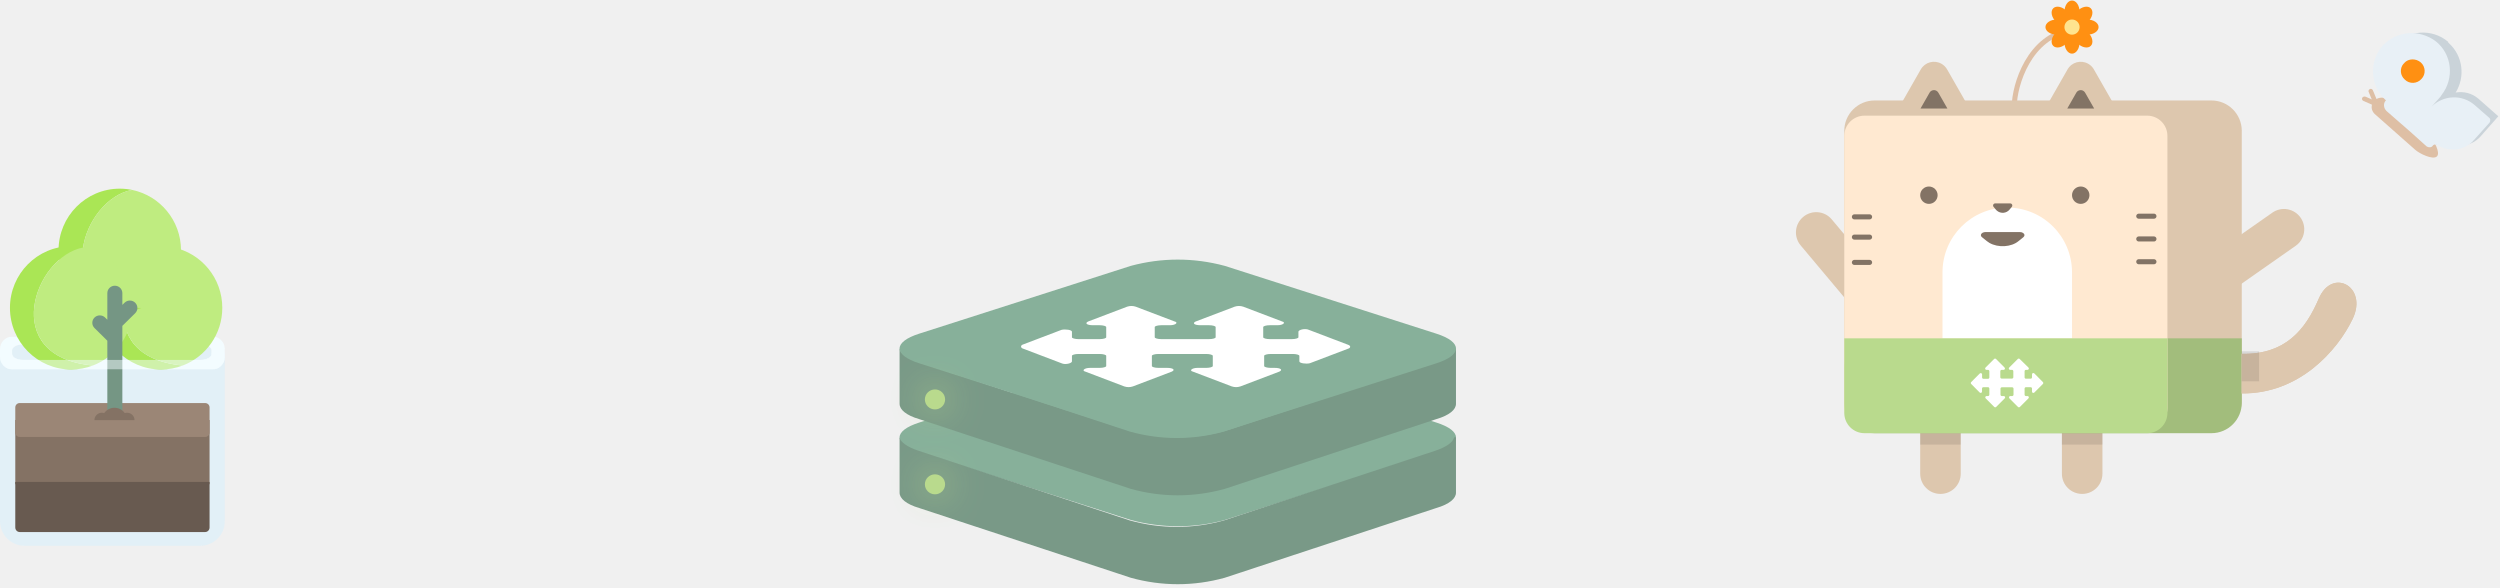
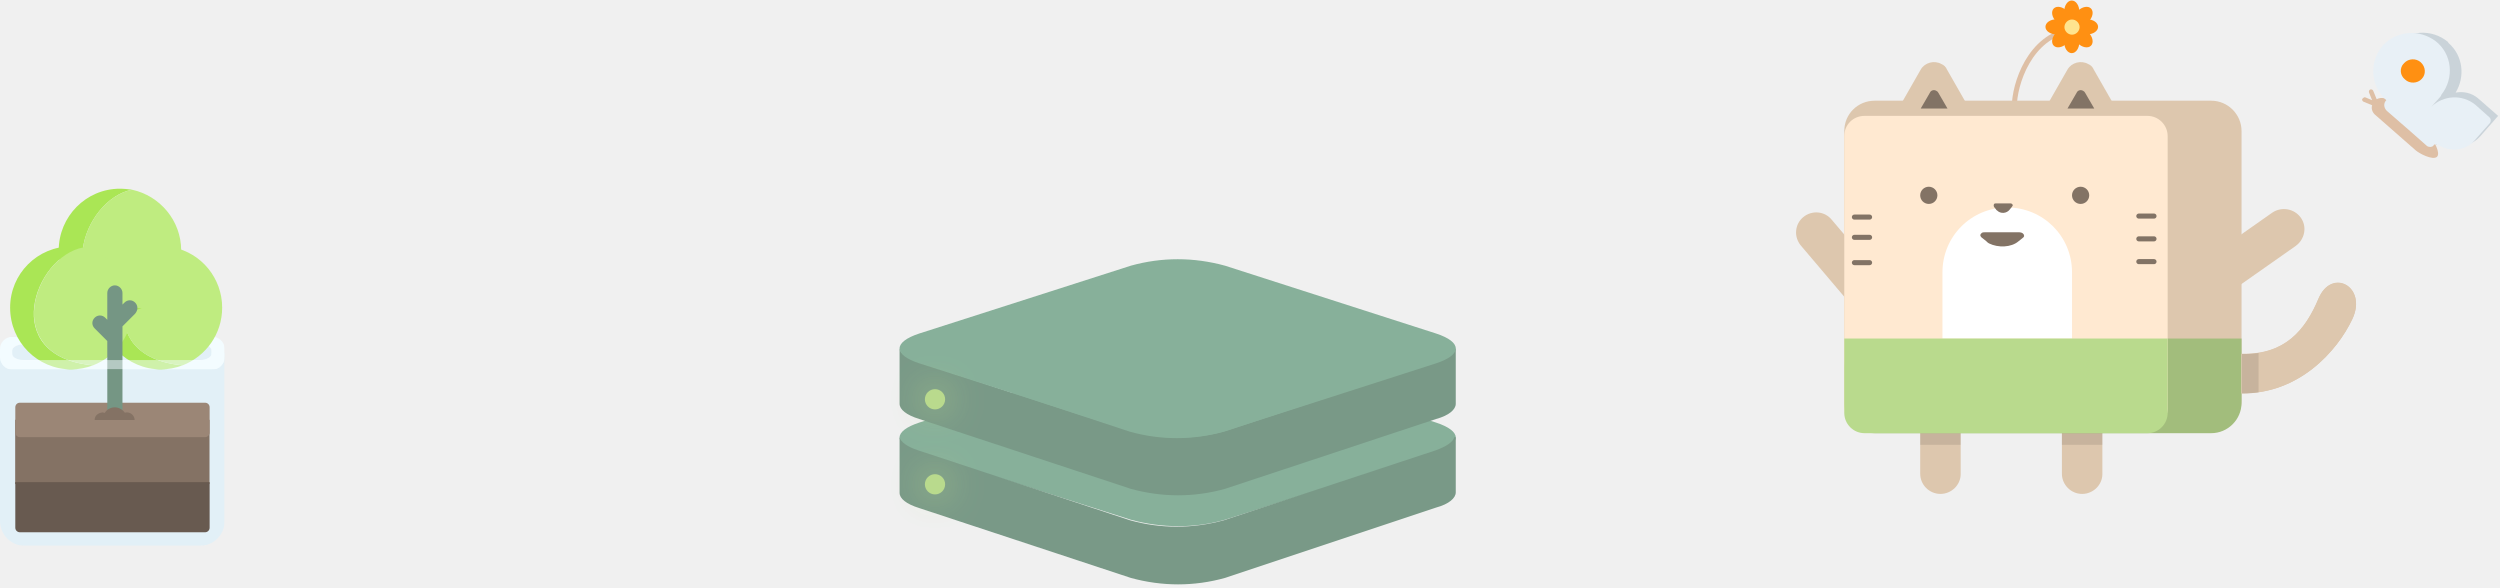
- <svg xmlns="http://www.w3.org/2000/svg" xmlns:xlink="http://www.w3.org/1999/xlink" width="494" height="116" viewBox="0 0 494 116">
-   <defs>
-     <path id="image-cat-set-a" d="M0.533,14.061 C9.113,14.226 13.101,9.37 15.759,3.153 C18.417,-3.063 25.501,0.786 22.466,7.141 C19.43,13.496 11.827,22.023 0.533,21.887 C0.533,14.061 0.533,19.928 0.533,14.061 Z" />
-     <ellipse id="image-cat-set-d" cx="6.996" cy="44.405" rx="1.999" ry="1.974" />
-     <filter id="image-cat-set-c" width="625.3%" height="632%" x="-262.6%" y="-266%" filterUnits="objectBoundingBox">
-       <feOffset in="SourceAlpha" result="shadowOffsetOuter1" />
-       <feGaussianBlur in="shadowOffsetOuter1" result="shadowBlurOuter1" stdDeviation="3.5" />
-       <feColorMatrix in="shadowBlurOuter1" values="0 0 0 0 0.725   0 0 0 0 0.855   0 0 0 0 0.553  0 0 0 1 0" />
-     </filter>
-     <ellipse id="image-cat-set-f" cx="6.996" cy="27.63" rx="1.999" ry="1.974" />
-     <filter id="image-cat-set-e" width="625.3%" height="632%" x="-262.6%" y="-266%" filterUnits="objectBoundingBox">
-       <feOffset in="SourceAlpha" result="shadowOffsetOuter1" />
-       <feGaussianBlur in="shadowOffsetOuter1" result="shadowBlurOuter1" stdDeviation="3.5" />
-       <feColorMatrix in="shadowBlurOuter1" values="0 0 0 0 0.725   0 0 0 0 0.855   0 0 0 0 0.553  0 0 0 1 0" />
-     </filter>
-     <polygon id="image-cat-set-g" points=".002 38.41 44.431 38.41 44.431 .226 .002 .226" />
-     <polygon id="image-cat-set-i" points="44.433 6.58 44.433 .06 .003 .06 .003 6.58" />
-     <polygon id="image-cat-set-k" points="0 .226 0 3.559 44.429 3.559 44.429 .226" />
-   </defs>
-   <g fill="none" fill-rule="evenodd" transform="translate(-.57 -2.702)">
+ <svg xmlns="http://www.w3.org/2000/svg" version="1.1" id="Layer_1" x="0px" y="0px" viewBox="0 0 494 116" style="enable-background:new 0 0 494 116;" xml:space="preserve">
+   <style type="text/css">
+ 	.st0{fill:#DDC7AE;}
+ 	.st1{fill-opacity:0.1;}
+ 	.st2{fill:none;stroke:#DEBFA5;}
+ 	.st3{fill:#A2BD7C;}
+ 	.st4{fill:#FFE9D1;}
+ 	.st5{fill:#FFFFFF;}
+ 	.st6{fill:#837365;}
+ 	.st7{fill:none;stroke:#827365;stroke-linecap:round;stroke-linejoin:round;}
+ 	.st8{fill:#827365;}
+ 	.st9{filter:url(#Adobe_OpacityMaskFilter);}
+ 	.st10{mask:url(#image-cat-set-b_1_);fill-opacity:0.1;}
+ 	.st11{fill:#FF9012;}
+ 	.st12{fill:#FFE48F;}
+ 	.st13{fill:#B9DA8D;}
+ 	.st14{fill:#CAD3D9;}
+ 	.st15{fill:#DEBFA5;}
+ 	.st16{fill:#E8F0F6;}
+ 	.st17{fill:#87B09A;}
+ 	.st18{fill:#799987;}
+ 	.st19{filter:url(#image-cat-set-c);}
+ 	.st20{filter:url(#image-cat-set-e);}
+ 	.st21{filter:url(#Adobe_OpacityMaskFilter_1_);}
+ 	.st22{mask:url(#image-cat-set-h_1_);fill:#E2F0F7;}
+ 	.st23{fill:#E2F0F7;}
+ 	.st24{fill:#F3FCFF;}
+ 	.st25{filter:url(#Adobe_OpacityMaskFilter_2_);}
+ 	.st26{mask:url(#image-cat-set-j_1_);fill:#F3FCFF;}
+ 	.st27{fill:#847264;}
+ 	.st28{fill:#685A50;}
+ 	.st29{fill:none;}
+ 	.st30{fill:#9B8676;}
+ 	.st31{fill:#AAE655;}
+ 	.st32{fill:#BFEC80;}
+ 	.st33{fill:#759684;}
+ 	.st34{opacity:0.5;}
+ 	.st35{filter:url(#Adobe_OpacityMaskFilter_3_);}
+ 	.st36{mask:url(#image-cat-set-l_1_);fill:#F3FCFF;}
+ </style>
+   <filter filterUnits="objectBoundingBox" height="632%" id="image-cat-set-e" width="625.3%" x="-262.6%" y="-266%">
+     <feOffset in="SourceAlpha" result="shadowOffsetOuter1" />
+     <feGaussianBlur in="shadowOffsetOuter1" result="shadowBlurOuter1" stdDeviation="3.5" />
+     <feColorMatrix in="shadowBlurOuter1" values="0 0 0 0 0.725   0 0 0 0 0.855   0 0 0 0 0.553  0 0 0 1 0">
+ 		</feColorMatrix>
+   </filter>
+   <filter filterUnits="objectBoundingBox" height="632%" id="image-cat-set-c" width="625.3%" x="-262.6%" y="-266%">
+     <feOffset in="SourceAlpha" result="shadowOffsetOuter1" />
+     <feGaussianBlur in="shadowOffsetOuter1" result="shadowBlurOuter1" stdDeviation="3.5" />
+     <feColorMatrix in="shadowBlurOuter1" values="0 0 0 0 0.725   0 0 0 0 0.855   0 0 0 0 0.553  0 0 0 1 0">
+ 		</feColorMatrix>
+   </filter>
+   <g transform="translate(-.57 -2.702)">
    <g transform="translate(353)">
-       <path fill="#DDC7AE" fill-rule="nonzero" d="M31.005,100.301 L31.005,100.301 C28.792,100.301 27,98.515 27,96.309 L27,81.555 L35.01,81.555 L35.01,96.309 C35.01,98.515 33.218,100.301 31.005,100.301 Z" />
-       <rect width="8.01" height="3" x="27" y="87.555" fill="#000" fill-opacity=".1" />
-       <path stroke="#DEBFA5" d="M56.875,8.633 C48.597,9.797 45.588,19.463 45.588,23.801" />
-       <path fill="#DDC7AE" fill-rule="nonzero" d="M59.005,100.301 L59.005,100.301 C56.792,100.301 55,98.515 55,96.309 L55,81.555 L63.01,81.555 L63.01,96.309 C63.01,98.515 61.218,100.301 59.005,100.301 Z" />
-       <path fill="#DDC7AE" fill-rule="nonzero" d="M9.907,62.116 C7.695,62.116 5.902,60.33 5.902,58.124 L5.902,43.37 L13.912,43.37 L13.912,58.124 C13.912,60.33 12.12,62.116 9.907,62.116 Z" transform="rotate(140 9.907 52.743)" />
-       <rect width="78.545" height="65.309" x="12" y="22.555" fill="#DDC7AE" rx="6" />
-       <path fill="#A2BD7C" d="M18,69.555 L90.545,69.555 L90.545,82.301 L90.545,82.301 C90.545,85.615 87.859,88.301 84.545,88.301 L18,88.301 L18,88.301 C14.686,88.301 12,85.615 12,82.301 L12,75.555 L12,75.555 C12,72.241 14.686,69.555 18,69.555 Z" />
-       <rect width="63.852" height="61.845" x="12" y="25.555" fill="#FFE9D1" rx="4" />
-       <path fill="#FFF" d="M44.205,43.718 L44.205,43.718 L44.205,43.718 C51.271,43.718 57,49.447 57,56.513 L57,69.575 L31.409,69.575 L31.409,56.513 L31.409,56.513 C31.409,49.447 37.138,43.718 44.205,43.718 Z" />
-       <ellipse cx="28.722" cy="41.272" fill="#837365" fill-rule="nonzero" rx="1.722" ry="1.717" />
-       <ellipse cx="58.722" cy="41.272" fill="#837365" fill-rule="nonzero" rx="1.722" ry="1.717" />
-       <path fill="#837365" fill-rule="nonzero" d="M47.391 49.57L46.432 50.344C44.993 51.543 42.408 51.691 40.676 50.695 40.489 50.584 40.329 50.473 40.169 50.344L39.21 49.57C38.89 49.311 38.943 48.924 39.317 48.703 39.476 48.611 39.69 48.555 39.903 48.555L46.698 48.555C47.204 48.555 47.604 48.832 47.604 49.182 47.604 49.311 47.524 49.459 47.391 49.57zM45.11 43.57L44.686 44.085C44.05 44.882 42.907 44.98 42.141 44.318 42.058 44.244 41.988 44.171 41.917 44.085L41.493 43.57C41.351 43.399 41.375 43.141 41.54 42.994 41.61 42.933 41.705 42.896 41.799 42.896L44.804 42.896C45.028 42.896 45.204 43.08 45.204 43.313 45.204 43.399 45.169 43.497 45.11 43.57z" />
-       <path stroke="#827365" stroke-linecap="round" stroke-linejoin="round" d="M14 49.555L17 49.555M70.189 49.921L73.189 49.921M14 45.555L17 45.555M70.189 45.421L73.189 45.421M14 54.555L17 54.555M70.189 54.421L73.189 54.421" />
+       <path class="st0" d="M31,100.3L31,100.3c-2.2,0-4-1.8-4-4V81.6h8v14.8C35,98.5,33.2,100.3,31,100.3z" />
+       <rect x="27" y="87.6" class="st1" width="8" height="3" />
+       <path class="st2" d="M56.9,8.6c-8.3,1.2-11.3,10.8-11.3,15.2" />
+       <path class="st0" d="M59,100.3L59,100.3c-2.2,0-4-1.8-4-4V81.6h8v14.8C63,98.5,61.2,100.3,59,100.3z" />
+       <path class="st0" d="M3.9,45.6c1.7-1.4,4.2-1.2,5.6,0.5L19,57.3l-6.1,5.1L3.4,51.2C2,49.5,2.2,47,3.9,45.6z" />
+       <path class="st0" d="M18,22.6h66.5c3.3,0,6,2.7,6,6v53.3c0,3.3-2.7,6-6,6H18c-3.3,0-6-2.7-6-6V28.6C12,25.2,14.7,22.6,18,22.6z" />
+       <path class="st3" d="M18,69.6h72.5v12.7l0,0c0,3.3-2.7,6-6,6H18l0,0c-3.3,0-6-2.7-6-6v-6.7l0,0C12,72.2,14.7,69.6,18,69.6z" />
+       <path class="st4" d="M16,25.6h55.9c2.2,0,4,1.8,4,4v53.8c0,2.2-1.8,4-4,4H16c-2.2,0-4-1.8-4-4V29.6C12,27.3,13.8,25.6,16,25.6z" />
+       <path class="st5" d="M44.2,43.7L44.2,43.7L44.2,43.7c7.1,0,12.8,5.7,12.8,12.8v13.1H31.4V56.5l0,0C31.4,49.4,37.1,43.7,44.2,43.7z    " />
+       <ellipse class="st6" cx="28.7" cy="41.3" rx="1.7" ry="1.7" />
+       <ellipse class="st6" cx="58.7" cy="41.3" rx="1.7" ry="1.7" />
+       <path class="st6" d="M47.4,49.6l-1,0.8c-1.4,1.2-4,1.3-5.8,0.4c-0.2-0.1-0.3-0.2-0.5-0.4l-1-0.8c-0.3-0.3-0.3-0.6,0.1-0.9    c0.2-0.1,0.4-0.1,0.6-0.1h6.8c0.5,0,0.9,0.3,0.9,0.6C47.6,49.3,47.5,49.5,47.4,49.6z M45.1,43.6l-0.4,0.5    c-0.6,0.8-1.8,0.9-2.5,0.2c-0.1-0.1-0.2-0.1-0.2-0.2l-0.4-0.5c-0.1-0.2-0.1-0.4,0-0.6c0.1-0.1,0.2-0.1,0.3-0.1h3    c0.2,0,0.4,0.2,0.4,0.4C45.2,43.4,45.2,43.5,45.1,43.6z" />
+       <path class="st7" d="M14,49.6h3 M70.2,49.9h3 M14,45.6h3 M70.2,45.4h3 M14,54.6h3 M70.2,54.4h3" />
      <g transform="translate(51 14.555)">
-         <path fill="#DDC7AE" d="M10.324,1.866 L14.744,9.6 L0.695,9.6 L5.115,1.866 L5.115,1.866 C5.937,0.427 7.769,-0.073 9.208,0.749 C9.673,1.015 10.059,1.4 10.324,1.866 Z" />
-         <path fill="#827365" d="M8.588,6.46 L10.382,9.6 L5.057,9.6 L6.851,6.46 L6.851,6.46 C7.125,5.98 7.736,5.814 8.216,6.088 C8.371,6.176 8.499,6.305 8.588,6.46 Z" />
+         <path class="st0" d="M10.3,1.9l4.4,7.7h-14l4.4-7.7l0,0c0.8-1.4,2.7-1.9,4.1-1.1C9.7,1,10.1,1.4,10.3,1.9z" />
+         <path class="st8" d="M8.6,6.5l1.8,3.1H5.1l1.8-3.1l0,0C7.1,6,7.7,5.8,8.2,6.1C8.4,6.2,8.5,6.3,8.6,6.5z" />
      </g>
      <g transform="translate(22 14.555)">
-         <path fill="#DDC7AE" d="M10.324,1.866 L14.744,9.6 L0.695,9.6 L5.115,1.866 L5.115,1.866 C5.937,0.427 7.769,-0.073 9.208,0.749 C9.673,1.015 10.059,1.4 10.324,1.866 Z" />
-         <path fill="#827365" d="M8.588,6.46 L10.382,9.6 L5.057,9.6 L6.851,6.46 L6.851,6.46 C7.125,5.98 7.736,5.814 8.216,6.088 C8.371,6.176 8.499,6.305 8.588,6.46 Z" />
-       </g>
-       <path fill="#DDC7AE" d="M90.533,72.616 C99.113,72.781 103.101,67.925 105.759,61.708 C108.417,55.492 115.501,59.341 112.466,65.696 C109.43,72.051 101.827,80.579 90.533,80.442 C90.533,72.616 90.533,78.483 90.533,72.616 Z" />
-       <rect width="8.01" height="3" x="55" y="87.555" fill="#000" fill-opacity=".1" />
+         <path class="st0" d="M10.3,1.9l4.4,7.7h-14l4.4-7.7l0,0c0.8-1.4,2.7-1.9,4.1-1.1C9.7,1,10.1,1.4,10.3,1.9z" />
+         <path class="st8" d="M8.6,6.5l1.8,3.1H5.1l1.8-3.1l0,0C7.1,6,7.7,5.8,8.2,6.1C8.4,6.2,8.5,6.3,8.6,6.5z" />
+       </g>
+       <path class="st0" d="M90.5,72.6c8.6,0.2,12.6-4.7,15.2-10.9s9.7-2.4,6.7,4s-10.6,14.9-21.9,14.7C90.5,72.6,90.5,78.5,90.5,72.6z" />
+       <rect x="55" y="87.6" class="st1" width="8" height="3" />
      <g transform="translate(90 58.555)">
-         <mask id="image-cat-set-b" fill="#fff">
-           <use xlink:href="#image-cat-set-a" />
+         <g>
+           <path id="image-cat-set-a_1_" class="st0" d="M0.5,14.1c8.6,0.2,12.6-4.7,15.2-10.9s9.7-2.4,6.7,4S11.8,22,0.5,21.9      C0.5,14.1,0.5,19.9,0.5,14.1z" />
+         </g>
+         <defs>
+           <filter id="Adobe_OpacityMaskFilter" filterUnits="userSpaceOnUse" x="0.5" y="13.6" width="3.4" height="8.5">
+             <feColorMatrix type="matrix" values="1 0 0 0 0  0 1 0 0 0  0 0 1 0 0  0 0 0 1 0" />
+           </filter>
+         </defs>
+         <mask maskUnits="userSpaceOnUse" x="0.5" y="13.6" width="3.4" height="8.5" id="image-cat-set-b_1_">
+           <g class="st9">
+             <path id="image-cat-set-a_2_" class="st5" d="M0.5,14.1c8.6,0.2,12.6-4.7,15.2-10.9s9.7-2.4,6.7,4S11.8,22,0.5,21.9       C0.5,14.1,0.5,19.9,0.5,14.1z" />
+           </g>
        </mask>
-         <use fill="#DDC7AE" xlink:href="#image-cat-set-a" />
-         <rect width="8.453" height="3.434" x="-1.977" y="16.067" fill="#000" fill-opacity=".1" mask="url(#image-cat-set-b)" transform="rotate(-90 2.25 17.784)" />
-       </g>
-       <path fill="#DDC7AE" fill-rule="nonzero" d="M94.487,60.457 C92.274,60.457 90.482,58.67 90.482,56.465 L90.482,41.711 L98.492,41.711 L98.492,56.465 C98.492,58.67 96.699,60.457 94.487,60.457 Z" transform="rotate(-125 94.487 51.084)" />
+         <rect x="0.5" y="13.6" class="st10" width="3.4" height="8.5" />
+       </g>
+       <path class="st0" d="M102.2,45.7c1.3,1.8,0.8,4.3-1,5.6l-12.1,8.5l-4.6-6.6l12.1-8.5C98.4,43.5,100.9,43.9,102.2,45.7z" />
      <g transform="translate(48.5 .555)">
-         <g fill="#FF9012">
+         <g>
          <g transform="translate(3.25 2.25)">
-             <ellipse cx="8.25" cy="5.25" rx="1.5" ry="2.25" transform="rotate(90 8.25 5.25)" />
-             <ellipse cx="5.25" cy="2.25" rx="1.5" ry="2.25" />
-             <ellipse cx="2.25" cy="5.25" rx="1.5" ry="2.25" transform="rotate(-90 2.25 5.25)" />
-             <ellipse cx="5.25" cy="8.25" rx="1.5" ry="2.25" transform="rotate(-180 5.25 8.25)" />
+             <ellipse class="st11" cx="8.2" cy="5.2" rx="2.2" ry="1.5" />
+             <ellipse class="st11" cx="5.2" cy="2.2" rx="1.5" ry="2.2" />
+             <ellipse class="st11" cx="2.2" cy="5.2" rx="2.2" ry="1.5" />
+             <ellipse class="st11" cx="5.2" cy="8.2" rx="1.5" ry="2.2" />
          </g>
          <g transform="rotate(45 4.159 10.298)">
-             <ellipse cx="8.25" cy="5.25" rx="1.5" ry="2.25" transform="rotate(90 8.25 5.25)" />
-             <ellipse cx="5.25" cy="2.25" rx="1.5" ry="2.25" />
-             <ellipse cx="2.25" cy="5.25" rx="1.5" ry="2.25" transform="rotate(-90 2.25 5.25)" />
-             <ellipse cx="5.25" cy="8.25" rx="1.5" ry="2.25" transform="rotate(-180 5.25 8.25)" />
-           </g>
-         </g>
-         <path fill="#FFE48F" d="M8.5,9 C7.673,9 7,8.327 7,7.5 C7,6.673 7.673,6 8.5,6 C9.327,6 10,6.673 10,7.5 C10,8.327 9.327,9 8.5,9" />
-       </g>
-       <path fill="#B9DA8D" d="M12,69.555 L75.852,69.555 L75.852,84.301 L75.852,84.301 C75.852,86.51 74.061,88.301 71.852,88.301 L16,88.301 L16,88.301 C13.791,88.301 12,86.51 12,84.301 L12,69.555 Z" />
-       <path fill="#FFF" fill-rule="nonzero" d="M51.251,78.569 L49.547,80.273 C49.471,80.35 49.356,80.374 49.256,80.332 C49.156,80.291 49.091,80.192 49.092,80.084 L49.092,79.477 C49.092,79.331 48.974,79.212 48.827,79.212 L47.893,79.212 C47.747,79.212 47.628,79.331 47.628,79.477 L47.628,80.695 C47.628,80.841 47.747,80.96 47.893,80.96 L48.206,80.96 C48.314,80.959 48.412,81.024 48.454,81.123 C48.495,81.223 48.472,81.338 48.395,81.414 L46.691,83.119 C46.588,83.214 46.429,83.214 46.327,83.119 L44.623,81.414 C44.546,81.338 44.523,81.223 44.564,81.123 C44.606,81.024 44.704,80.959 44.812,80.96 L45.175,80.96 C45.322,80.96 45.441,80.841 45.441,80.695 L45.441,79.496 C45.441,79.349 45.322,79.23 45.175,79.23 L43.133,79.23 C42.987,79.23 42.868,79.349 42.868,79.496 L42.868,80.695 C42.868,80.841 42.987,80.96 43.133,80.96 L43.518,80.96 C43.626,80.959 43.724,81.024 43.766,81.123 C43.808,81.223 43.784,81.338 43.707,81.414 L42.003,83.119 C41.901,83.214 41.742,83.214 41.64,83.119 L39.935,81.414 C39.858,81.338 39.835,81.223 39.877,81.123 C39.918,81.024 40.016,80.959 40.124,80.96 L40.401,80.96 C40.547,80.96 40.666,80.841 40.666,80.695 L40.666,79.477 C40.666,79.331 40.547,79.212 40.401,79.212 L39.481,79.212 C39.335,79.212 39.216,79.331 39.216,79.477 L39.216,80.077 C39.217,80.185 39.152,80.283 39.053,80.325 C38.953,80.366 38.838,80.343 38.762,80.266 L37.072,78.569 C36.976,78.467 36.976,78.308 37.072,78.206 L38.776,76.501 C38.852,76.424 38.967,76.401 39.067,76.443 C39.167,76.484 39.232,76.582 39.23,76.69 L39.23,77.29 C39.23,77.436 39.349,77.555 39.496,77.555 L40.401,77.555 C40.547,77.555 40.666,77.436 40.666,77.29 L40.666,76.055 C40.666,75.908 40.547,75.789 40.401,75.789 L40.099,75.789 C39.991,75.79 39.893,75.726 39.851,75.626 C39.81,75.526 39.833,75.411 39.91,75.335 L41.614,73.631 C41.716,73.535 41.875,73.535 41.978,73.631 L43.671,75.331 C43.748,75.407 43.771,75.522 43.73,75.622 C43.688,75.722 43.59,75.787 43.482,75.786 L43.097,75.786 C42.95,75.786 42.831,75.904 42.831,76.051 L42.831,77.243 C42.831,77.389 42.95,77.508 43.097,77.508 L45.139,77.508 C45.285,77.508 45.404,77.389 45.404,77.243 L45.404,76.051 C45.404,75.904 45.285,75.786 45.139,75.786 L44.776,75.786 C44.667,75.787 44.569,75.722 44.528,75.622 C44.486,75.522 44.51,75.407 44.587,75.331 L46.291,73.627 C46.393,73.531 46.552,73.531 46.654,73.627 L48.395,75.331 C48.472,75.407 48.495,75.522 48.454,75.622 C48.412,75.722 48.314,75.787 48.206,75.786 L47.893,75.786 C47.747,75.786 47.628,75.904 47.628,76.051 L47.628,77.268 C47.628,77.415 47.747,77.533 47.893,77.533 L48.827,77.533 C48.974,77.533 49.092,77.415 49.092,77.268 L49.092,76.672 C49.091,76.564 49.156,76.466 49.256,76.425 C49.356,76.383 49.471,76.406 49.547,76.483 L51.251,78.206 C51.347,78.308 51.347,78.467 51.251,78.569 L51.251,78.569 Z" />
+             <ellipse transform="matrix(2.535182e-06 1 -1 2.535182e-06 13.5 -3)" class="st11" cx="8.2" cy="5.2" rx="1.5" ry="2.2" />
+             <ellipse transform="matrix(2.535182e-06 1 -1 2.535182e-06 7.5 -3)" class="st11" cx="5.2" cy="2.2" rx="2.2" ry="1.5" />
+             <ellipse transform="matrix(2.535182e-06 1 -1 2.535182e-06 7.5 3)" class="st11" cx="2.2" cy="5.2" rx="1.5" ry="2.2" />
+             <ellipse transform="matrix(2.535182e-06 1 -1 2.535182e-06 13.5 3)" class="st11" cx="5.2" cy="8.2" rx="2.2" ry="1.5" />
+           </g>
+         </g>
+         <path class="st12" d="M8.5,9C7.7,9,7,8.3,7,7.5S7.7,6,8.5,6C9.3,6,10,6.7,10,7.5S9.3,9,8.5,9" />
+       </g>
+       <path class="st13" d="M12,69.6h63.9v14.7l0,0c0,2.2-1.8,4-4,4H16l0,0c-2.2,0-4-1.8-4-4V69.6z" />
    </g>
    <g transform="translate(467 9)">
-       <path fill="#CAD3D9" d="M18.811,11.988 C20.735,8.88 20.27,4.717 17.415,2.179 C17.415,2.179 17.298,2.062 17.298,1.945 C14.141,-0.744 9.229,-0.394 6.539,2.764 C3.849,5.922 4.2,10.717 7.358,13.523 L6.305,14.693 L12.035,19.722 L12.091,19.66 L15.076,22.295 L16.129,21.125 C18.351,23.113 21.742,22.88 23.73,20.658 L27.239,16.681 L23.263,13.173 C21.986,12.097 20.362,11.717 18.811,11.988 Z" />
-       <path fill="#DEBFA5" d="M3.167,13.266 C3.942,12.836 4.902,12.922 5.604,13.524 L13.672,20.657 C14.492,21.359 15.895,23.932 15.077,24.634 C14.257,25.335 11.685,24.049 10.866,23.347 L2.797,16.213 C2.296,15.712 2.093,15.033 2.273,14.387 L0.576,13.64 C0.341,13.523 0.224,13.29 0.341,13.056 C0.458,12.822 0.692,12.705 1.042,12.822 L2.236,13.347 L1.627,11.886 C1.51,11.652 1.627,11.418 1.861,11.301 C2.095,11.184 2.329,11.301 2.446,11.535 L3.167,13.266 Z" />
-       <path fill="#E8F0F6" d="M14.037,14.786 L15.788,12.833 C15.905,12.716 15.905,12.599 16.022,12.482 C18.594,9.208 18.127,4.413 14.852,1.84 C11.694,-0.499 7.369,-0.265 4.561,2.542 C4.445,2.542 4.445,2.659 4.327,2.776 C1.637,5.933 1.871,10.728 5.03,13.535 C4.445,14.12 4.561,15.055 5.145,15.64 L9.707,19.616 L9.709,19.615 L13.087,22.645 C13.439,22.879 14.024,22.879 14.257,22.528 C14.492,22.177 14.96,22.177 15.311,22.411 C17.533,23.815 20.573,23.464 22.327,21.476 L25.367,18.084 L25.485,17.967 C25.719,17.616 25.719,17.149 25.367,16.915 L22.561,14.459 C20.077,12.313 16.393,12.458 14.037,14.786 Z" />
-       <path fill="#FF9012" d="M8.762,9.43 C9.697,10.366 11.218,10.249 12.036,9.313 C12.972,8.378 12.855,6.857 11.918,6.039 C10.982,5.22 9.463,5.22 8.644,6.156 C8.644,6.156 8.644,6.273 8.528,6.273 C7.709,7.208 7.825,8.612 8.762,9.43" />
+       <path class="st14" d="M18.8,12c1.9-3.1,1.5-7.3-1.4-9.8c0,0-0.1-0.1-0.1-0.2C14.1-0.7,9.2-0.4,6.5,2.8s-2.3,8,0.8,10.8l-1.1,1.2    l5.7,5l0.1-0.1l3,2.6l1.1-1.2c2.2,2,5.6,1.8,7.6-0.5l3.5-4l-4-3.5C22,12.1,20.4,11.7,18.8,12z" />
+       <path class="st15" d="M3.2,13.3c0.8-0.4,1.7-0.3,2.4,0.3l8.1,7.1c0.8,0.7,2.2,3.3,1.4,4c-0.8,0.7-3.4-0.6-4.2-1.3l-8.1-7.1    c-0.5-0.5-0.7-1.2-0.5-1.8l-1.7-0.7c-0.2-0.1-0.4-0.4-0.2-0.6s0.4-0.4,0.7-0.2l1.2,0.5l-0.6-1.5c-0.1-0.2,0-0.5,0.2-0.6    s0.5,0,0.6,0.2L3.2,13.3z" />
+       <path class="st16" d="M14,14.8l1.8-2c0.1-0.1,0.1-0.2,0.2-0.4c2.6-3.3,2.1-8.1-1.2-10.6C11.7-0.5,7.4-0.3,4.6,2.5    c-0.1,0-0.1,0.1-0.2,0.2c-2.7,3.2-2.5,8,0.7,10.8c-0.6,0.6-0.5,1.5,0.1,2.1l4.6,4l0,0l3.4,3c0.4,0.2,0.9,0.2,1.2-0.1    c0.2-0.4,0.7-0.4,1.1-0.1c2.2,1.4,5.3,1.1,7-0.9l3-3.4l0.1-0.1c0.2-0.4,0.2-0.8-0.1-1.1l-2.8-2.5C20.1,12.3,16.4,12.5,14,14.8z" />
+       <path class="st11" d="M8.8,9.4c0.9,0.9,2.5,0.8,3.3-0.1C13,8.4,12.9,6.9,11.9,6C11,5.2,9.5,5.2,8.6,6.2c0,0,0,0.1-0.1,0.1    C7.7,7.2,7.8,8.6,8.8,9.4" />
    </g>
    <g transform="translate(178.328 54)">
-       <path fill="#87B09A" d="M3.9,38.059 C-1.3,36.408 -1.3,33.84 3.9,32.19 L45.686,18.8 C51.814,17.149 58.129,17.149 64.257,18.8 L106.043,32.19 C111.243,33.84 111.243,36.408 106.043,38.059 L64.257,51.448 C58.314,53.099 51.814,53.099 45.686,51.448 L3.9,38.059 Z" />
-       <path fill="#799987" d="M109.943,17.562 L109.943,28.508 C109.943,29.64 108.643,30.773 106.041,31.527 L64.255,45.304 C58.129,47.002 51.812,47.002 45.684,45.304 L3.898,31.527 C1.3,30.773 0,29.64 0,28.508 L0,17.562 C0.184,18.506 1.486,19.449 3.714,20.204 L45.5,33.981 C51.629,35.679 57.943,35.679 64.071,33.981 L105.857,20.204 C108.086,19.449 109.384,18.506 109.572,17.562 L109.943,17.562 Z" />
-       <path fill="#799987" d="M109.943,35.124 L109.943,46.07 C109.943,47.202 108.643,48.335 106.041,49.09 L64.255,62.866 C58.129,64.565 51.812,64.565 45.684,62.866 L3.898,49.09 C1.3,48.335 0,47.202 0,46.07 L0,35.124 C0.184,36.068 1.486,37.011 3.714,37.766 L45.5,51.543 C51.629,53.241 57.943,53.241 64.071,51.543 L105.857,37.766 C108.086,37.011 109.384,36.068 109.572,35.124 L109.943,35.124 Z" />
-       <path fill="#87B09A" d="M3.9,20.497 C-1.3,18.846 -1.3,16.278 3.9,14.627 L45.686,1.238 C51.814,-0.413 58.129,-0.413 64.257,1.238 L106.043,14.627 C111.243,16.278 111.243,18.846 106.043,20.497 L64.257,33.886 C58.314,35.537 51.814,35.537 45.686,33.886 L3.9,20.497 Z" />
-       <path fill="#FFF" d="M88.586,16.814 L80.877,13.882 C80.125,13.515 78.811,13.882 78.811,14.248 L78.811,15.348 C78.811,15.531 78.245,15.714 77.495,15.714 L73.17,15.714 C72.416,15.714 71.854,15.531 71.854,15.348 L71.854,13.332 C71.854,13.149 72.416,12.965 73.17,12.965 L74.674,12.965 C75.801,12.965 76.365,12.416 75.615,12.232 L67.904,9.3 C67.34,9.117 66.776,9.117 66.213,9.3 L58.502,12.232 C57.752,12.599 58.314,12.965 59.443,12.965 L61.135,12.965 C61.889,12.965 62.453,13.149 62.453,13.332 L62.453,15.348 C62.453,15.531 61.889,15.714 61.135,15.714 L51.734,15.714 C50.981,15.714 50.417,15.531 50.417,15.348 L50.417,13.332 C50.417,13.149 50.981,12.965 51.734,12.965 L53.428,12.965 C54.554,12.965 55.118,12.416 54.368,12.232 L46.657,9.3 C46.093,9.117 45.531,9.117 44.966,9.3 L37.256,12.232 C36.505,12.599 37.069,12.965 38.196,12.965 L39.512,12.965 C40.266,12.965 40.83,13.149 40.83,13.332 L40.83,15.348 C40.83,15.531 40.266,15.714 39.512,15.714 L35.375,15.714 C34.625,15.714 34.059,15.531 34.059,15.348 L34.059,14.248 C34.059,13.882 32.745,13.698 31.991,13.882 L24.284,16.814 C23.908,16.997 23.908,17.364 24.284,17.547 L31.991,20.479 C32.745,20.845 34.059,20.479 34.059,20.112 L34.059,19.013 C34.059,18.83 34.625,18.646 35.375,18.646 L39.512,18.646 C40.266,18.646 40.83,18.83 40.83,19.013 L40.83,21.029 C40.83,21.212 40.266,21.395 39.512,21.395 L37.632,21.395 C36.505,21.395 35.939,21.945 36.691,22.128 L44.401,25.06 C44.966,25.244 45.531,25.244 46.093,25.06 L53.802,22.128 C54.554,21.762 53.992,21.395 52.862,21.395 L51.171,21.395 C50.417,21.395 49.853,21.212 49.853,21.029 L49.853,19.013 C49.853,18.83 50.417,18.646 51.171,18.646 L60.573,18.646 C61.323,18.646 61.889,18.83 61.889,19.013 L61.889,21.029 C61.889,21.212 61.323,21.395 60.573,21.395 L58.878,21.395 C57.752,21.395 57.188,21.945 57.938,22.128 L65.649,25.06 C66.213,25.244 66.776,25.244 67.34,25.06 L75.051,22.128 C75.801,21.762 75.237,21.395 74.11,21.395 L73.356,21.395 C72.604,21.395 72.04,21.212 72.04,21.029 L72.04,19.013 C72.04,18.83 72.604,18.646 73.356,18.646 L77.681,18.646 C78.435,18.646 78.997,18.83 78.997,19.013 L78.997,20.112 C78.997,20.479 80.315,20.662 81.065,20.479 L88.776,17.547 C89.152,17.364 89.152,16.997 88.586,16.814" />
+       <path class="st17" d="M3.9,38.1c-5.2-1.7-5.2-4.2,0-5.9l41.8-13.4c6.1-1.7,12.4-1.7,18.6,0L106,32.2c5.2,1.7,5.2,4.2,0,5.9    L64.3,51.4c-5.9,1.7-12.4,1.7-18.6,0L3.9,38.1z" />
+       <path class="st18" d="M109.9,17.6v10.9c0,1.1-1.3,2.3-3.9,3L64.3,45.3c-6.1,1.7-12.4,1.7-18.6,0L3.9,31.5c-2.6-0.8-3.9-1.9-3.9-3    V17.6c0.2,0.9,1.5,1.9,3.7,2.6L45.5,34c6.1,1.7,12.4,1.7,18.6,0l41.8-13.8c2.2-0.8,3.5-1.7,3.7-2.6H109.9z" />
+       <path class="st18" d="M109.9,35.1v10.9c0,1.1-1.3,2.3-3.9,3L64.3,62.9c-6.1,1.7-12.4,1.7-18.6,0L3.9,49.1c-2.6-0.8-3.9-1.9-3.9-3    V35.1c0.2,0.9,1.5,1.9,3.7,2.6l41.8,13.8c6.1,1.7,12.4,1.7,18.6,0l41.8-13.8c2.2-0.8,3.5-1.7,3.7-2.6H109.9z" />
+       <path class="st17" d="M3.9,20.5c-5.2-1.7-5.2-4.2,0-5.9L45.7,1.2c6.1-1.7,12.4-1.7,18.6,0L106,14.6c5.2,1.7,5.2,4.2,0,5.9    L64.3,33.9c-5.9,1.7-12.4,1.7-18.6,0L3.9,20.5z" />
      <g>
-         <use fill="#000" filter="url(#image-cat-set-c)" xlink:href="#image-cat-set-d" />
-         <use fill="#B9DA8D" xlink:href="#image-cat-set-d" />
+         <g class="st19">
+           <ellipse id="image-cat-set-d_2_" cx="7" cy="44.4" rx="2" ry="2" />
+         </g>
+         <g>
+           <ellipse id="image-cat-set-d_1_" class="st13" cx="7" cy="44.4" rx="2" ry="2" />
+         </g>
      </g>
      <g>
-         <use fill="#000" filter="url(#image-cat-set-e)" xlink:href="#image-cat-set-f" />
-         <use fill="#B9DA8D" xlink:href="#image-cat-set-f" />
+         <g class="st20">
+           <ellipse id="image-cat-set-f_2_" cx="7" cy="27.6" rx="2" ry="2" />
+         </g>
+         <g>
+           <ellipse id="image-cat-set-f_1_" class="st13" cx="7" cy="27.6" rx="2" ry="2" />
+         </g>
      </g>
    </g>
    <g transform="translate(.57 39.551)">
      <g transform="translate(0 29.585)">
        <g transform="translate(0 3.021)">
-           <mask id="image-cat-set-h" fill="#fff">
-             <use xlink:href="#image-cat-set-g" />
+           <defs>
+             <filter id="Adobe_OpacityMaskFilter_1_" filterUnits="userSpaceOnUse" x="0" y="0.2" width="44.4" height="38.2">
+               <feColorMatrix type="matrix" values="1 0 0 0 0  0 1 0 0 0  0 0 1 0 0  0 0 0 1 0" />
+             </filter>
+           </defs>
+           <mask maskUnits="userSpaceOnUse" x="0" y="0.2" width="44.4" height="38.2" id="image-cat-set-h_1_">
+             <g class="st21">
+               <polygon id="image-cat-set-g_1_" class="st5" points="0,38.4 44.4,38.4 44.4,0.2 0,0.2       " />
+             </g>
          </mask>
-           <path fill="#E2F0F7" d="M44.431,0.226 L44.431,33.544 C44.431,36.232 42.226,38.41 39.503,38.41 L4.93,38.41 C2.207,38.41 0.002,36.232 0.002,33.544 L0.002,0.226 L2.38,0.226 L2.38,0.506 C2.38,1.151 3.365,1.674 4.598,1.674 L39.589,1.674 C40.809,1.674 41.807,1.151 41.807,0.506 L41.807,0.226 L44.431,0.226 Z" mask="url(#image-cat-set-h)" />
-         </g>
-         <path fill="#E2F0F7" d="M41.809,3.247 L41.809,3.598 C41.809,4.406 40.811,5.061 39.59,5.061 L4.599,5.061 C3.367,5.061 2.382,4.406 2.382,3.598 L2.382,3.247 L41.809,3.247 Z" />
-         <path fill="#F3FCFF" d="M41.809,2.773 L41.809,3.527 C41.809,4.172 40.811,4.695 39.59,4.695 L4.599,4.695 C3.367,4.695 2.382,4.172 2.382,3.527 L2.382,2.773 C2.382,2.128 3.367,1.605 4.599,1.605 L39.59,1.605 C40.811,1.605 41.809,2.128 41.809,2.773" />
-         <path fill="#E2F0F7" d="M41.809,2.773 L41.809,3.527 C41.809,4.172 40.811,4.695 39.59,4.695 L4.599,4.695 C3.367,4.695 2.382,4.172 2.382,3.527 L2.382,2.773 C2.382,2.128 3.367,1.605 4.599,1.605 L39.59,1.605 C40.811,1.605 41.809,2.128 41.809,2.773" />
-         <mask id="image-cat-set-j" fill="#fff">
-           <use xlink:href="#image-cat-set-i" />
+           <path class="st22" d="M44.4,0.2v33.3c0,2.7-2.2,4.9-4.9,4.9H4.9c-2.7,0-4.9-2.2-4.9-4.9V0.2h2.4v0.3c0,0.6,1,1.2,2.2,1.2h35      c1.2,0,2.2-0.5,2.2-1.2V0.2H44.4z" />
+         </g>
+         <path class="st23" d="M41.8,3.2v0.4c0,0.8-1,1.5-2.2,1.5h-35c-1.2,0-2.2-0.7-2.2-1.5V3.2H41.8z" />
+         <path class="st24" d="M41.8,2.8v0.8c0,0.6-1,1.2-2.2,1.2h-35c-1.2,0-2.2-0.5-2.2-1.2V2.8c0-0.6,1-1.2,2.2-1.2h35     C40.8,1.6,41.8,2.1,41.8,2.8" />
+         <path class="st23" d="M41.8,2.8v0.8c0,0.6-1,1.2-2.2,1.2h-35c-1.2,0-2.2-0.5-2.2-1.2V2.8c0-0.6,1-1.2,2.2-1.2h35     C40.8,1.6,41.8,2.1,41.8,2.8" />
+         <defs>
+           <filter id="Adobe_OpacityMaskFilter_2_" filterUnits="userSpaceOnUse" x="0" y="0.1" width="44.4" height="6.5">
+             <feColorMatrix type="matrix" values="1 0 0 0 0  0 1 0 0 0  0 0 1 0 0  0 0 0 1 0" />
+           </filter>
+         </defs>
+         <mask maskUnits="userSpaceOnUse" x="0" y="0.1" width="44.4" height="6.5" id="image-cat-set-j_1_">
+           <g class="st25">
+             <polygon id="image-cat-set-i_1_" class="st5" points="44.4,6.6 44.4,0.1 0,0.1 0,6.6      " />
+           </g>
        </mask>
-         <path fill="#F3FCFF" d="M41.809,3.527 C41.809,4.172 40.811,4.695 39.59,4.695 L4.599,4.695 C3.367,4.695 2.382,4.172 2.382,3.527 L2.382,2.773 C2.382,2.128 3.367,1.605 4.599,1.605 L39.59,1.605 C40.811,1.605 41.809,2.128 41.809,2.773 L41.809,3.527 Z M41.931,0.06 L2.504,0.06 C1.112,0.06 0.003,1.167 0.003,2.53 L0.003,4.111 C0.003,5.473 1.112,6.58 2.504,6.58 L41.931,6.58 C43.312,6.58 44.433,5.473 44.433,4.111 L44.433,2.53 C44.433,1.167 43.312,0.06 41.931,0.06 L41.931,0.06 Z" mask="url(#image-cat-set-j)" />
-       </g>
-       <polygon fill="#847264" points="3.02 58.834 41.412 58.834 41.412 46.143 3.02 46.143" />
+         <path class="st26" d="M41.8,3.5c0,0.6-1,1.2-2.2,1.2h-35c-1.2,0-2.2-0.5-2.2-1.2V2.8c0-0.6,1-1.2,2.2-1.2h35     c1.2,0,2.2,0.5,2.2,1.2V3.5z M41.9,0.1H2.5C1.1,0.1,0,1.2,0,2.5v1.6c0,1.4,1.1,2.5,2.5,2.5h39.4c1.4,0,2.5-1.1,2.5-2.5V2.5     C44.4,1.2,43.3,0.1,41.9,0.1L41.9,0.1z" />
+       </g>
+       <polygon class="st27" points="3,58.8 41.4,58.8 41.4,46.1 3,46.1   " />
      <g transform="translate(2.623 27.427)">
-         <path fill="#685A50" d="M37.914,40.856 L1.27,40.856 C0.787,40.856 0.396,40.451 0.396,39.952 L0.396,30.952 L38.788,30.952 L38.788,39.952 C38.788,40.451 38.396,40.856 37.914,40.856" />
-         <path d="M14.881,0.146 L14.848,0.146" />
-         <path fill="#9B8676" d="M37.914,22.066 L1.27,22.066 C0.787,22.066 0.396,21.679 0.396,21.203 L0.396,16.23 C0.396,15.753 0.787,15.367 1.27,15.367 L37.914,15.367 C38.396,15.367 38.788,15.753 38.788,16.23 L38.788,21.203 C38.788,21.679 38.396,22.066 37.914,22.066" />
+         <path class="st28" d="M37.9,40.9H1.3c-0.5,0-0.9-0.4-0.9-0.9v-9h38.4v9C38.8,40.5,38.4,40.9,37.9,40.9" />
+         <path class="st29" d="M14.9,0.1L14.9,0.1" />
+         <path class="st30" d="M37.9,22.1H1.3c-0.5,0-0.9-0.4-0.9-0.9v-5c0-0.5,0.4-0.9,0.9-0.9h36.6c0.5,0,0.9,0.4,0.9,0.9v5     C38.8,21.7,38.4,22.1,37.9,22.1" />
      </g>
      <g transform="translate(0 .238)">
-         <path fill="#AAE655" d="M36.121,35.135 C34.786,35.648 33.337,35.927 31.822,35.927 C25.142,35.927 19.725,30.471 19.725,23.744 C19.725,17.014 25.142,11.558 31.822,11.558 C32.655,11.558 33.47,11.644 34.255,11.806 C24.568,13.525 17.395,33.433 36.121,35.135" />
-         <path fill="#BFEC80" d="M43.924,23.744 C43.924,28.949 40.685,33.389 36.121,35.135 C17.395,33.433 24.569,13.525 34.256,11.806 C39.776,12.939 43.924,17.855 43.924,23.744" />
-         <path fill="#AAE655" d="M27.964,23.77 C26.628,24.283 25.179,24.562 23.664,24.562 C16.984,24.562 11.567,19.107 11.567,12.38 C11.567,5.649 16.984,0.193 23.664,0.193 C24.498,0.193 25.312,0.28 26.098,0.442 C16.411,2.16 9.238,22.069 27.964,23.77" />
-         <path fill="#BFEC80" d="M35.766,12.38 C35.766,17.584 32.528,22.024 27.963,23.77 C9.238,22.069 16.411,2.16 26.098,0.442 C31.619,1.574 35.766,6.49 35.766,12.38" />
-         <path fill="#AAE655" d="M18.363,35.135 C17.027,35.648 15.579,35.927 14.064,35.927 C7.383,35.927 1.967,30.471 1.967,23.744 C1.967,17.014 7.383,11.558 14.064,11.558 C14.897,11.558 15.712,11.644 16.497,11.806 C6.81,13.525 -0.363,33.433 18.363,35.135" />
-         <path fill="#BFEC80" d="M26.166,23.744 C26.166,28.949 22.927,33.389 18.363,35.135 C-0.363,33.433 6.811,13.525 16.498,11.806 C22.018,12.939 26.166,17.855 26.166,23.744" />
-         <path fill="#759684" d="M26.712,22.731 C26.132,22.159 25.192,22.159 24.612,22.731 L24.177,23.161 L24.177,20.836 C24.177,20.026 23.513,19.37 22.693,19.37 C21.873,19.37 21.208,20.026 21.208,20.836 L21.208,26.093 L20.773,25.663 C20.193,25.09 19.254,25.09 18.674,25.663 C18.094,26.236 18.094,27.163 18.674,27.736 L21.208,30.238 L21.208,44.289 L24.177,44.289 L24.177,27.306 L26.712,24.804 C27.292,24.232 27.292,23.304 26.712,22.731" />
-         <g opacity=".5" transform="translate(0 32.368)">
-           <mask id="image-cat-set-l" fill="#fff">
-             <use xlink:href="#image-cat-set-k" />
+         <path class="st31" d="M36.1,35.1c-1.3,0.5-2.8,0.8-4.3,0.8c-6.7,0-12.1-5.5-12.1-12.2c0-6.7,5.4-12.2,12.1-12.2     c0.8,0,1.6,0.1,2.4,0.2C24.6,13.5,17.4,33.4,36.1,35.1" />
+         <path class="st32" d="M43.9,23.7c0,5.2-3.2,9.6-7.8,11.4c-18.7-1.7-11.6-21.6-1.9-23.3C39.8,12.9,43.9,17.9,43.9,23.7" />
+         <path class="st31" d="M28,23.8c-1.3,0.5-2.8,0.8-4.3,0.8c-6.7,0-12.1-5.5-12.1-12.2c0-6.7,5.4-12.2,12.1-12.2     c0.8,0,1.6,0.1,2.4,0.2C16.4,2.2,9.2,22.1,28,23.8" />
+         <path class="st32" d="M35.8,12.4c0,5.2-3.2,9.6-7.8,11.4C9.2,22.1,16.4,2.2,26.1,0.4C31.6,1.6,35.8,6.5,35.8,12.4" />
+         <path class="st31" d="M18.4,35.1c-1.3,0.5-2.8,0.8-4.3,0.8C7.4,35.9,2,30.5,2,23.7C2,17,7.4,11.6,14.1,11.6     c0.8,0,1.6,0.1,2.4,0.2C6.8,13.5-0.4,33.4,18.4,35.1" />
+         <path class="st32" d="M26.2,23.7c0,5.2-3.2,9.6-7.8,11.4c-18.7-1.7-11.6-21.6-1.9-23.3C22,12.9,26.2,17.9,26.2,23.7" />
+         <path class="st33" d="M26.7,22.7c-0.6-0.6-1.5-0.6-2.1,0l-0.4,0.4v-2.3c0-0.8-0.7-1.5-1.5-1.5c-0.8,0-1.5,0.7-1.5,1.5v5.3     l-0.4-0.4c-0.6-0.6-1.5-0.6-2.1,0s-0.6,1.5,0,2.1l2.5,2.5v14.1h3v-17l2.5-2.5C27.3,24.2,27.3,23.3,26.7,22.7" />
+         <g transform="translate(0 32.368)" class="st34">
+           <defs>
+             <filter id="Adobe_OpacityMaskFilter_3_" filterUnits="userSpaceOnUse" x="0" y="0.2" width="44.4" height="3.3">
+               <feColorMatrix type="matrix" values="1 0 0 0 0  0 1 0 0 0  0 0 1 0 0  0 0 0 1 0" />
+             </filter>
+           </defs>
+           <mask maskUnits="userSpaceOnUse" x="0" y="0.2" width="44.4" height="3.3" id="image-cat-set-l_1_">
+             <g class="st35">
+               <polygon id="image-cat-set-k_1_" class="st5" points="0,0.2 0,3.6 44.4,3.6 44.4,0.2       " />
+             </g>
          </mask>
-           <path fill="#F3FCFF" d="M44.429,0.226 L44.429,1.09 C44.429,2.452 43.308,3.559 41.928,3.559 L2.501,3.559 C1.108,3.559 -0,2.452 -0,1.09 L-0,0.226 L2.378,0.226 L2.378,0.506 C2.378,1.151 3.364,1.674 4.596,1.674 L39.587,1.674 C40.807,1.674 41.805,1.151 41.805,0.506 L41.805,0.226 L44.429,0.226 Z" mask="url(#image-cat-set-l)" />
-         </g>
-         <path fill="#847264" d="M18.652,45.933 L26.586,45.933 C26.586,45.122 25.921,44.465 25.099,44.465 C24.943,44.465 24.795,44.495 24.654,44.539 C24.206,43.903 23.463,43.485 22.619,43.485 C21.776,43.485 21.033,43.903 20.585,44.539 C20.444,44.495 20.296,44.465 20.14,44.465 C19.319,44.465 18.652,45.122 18.652,45.933" />
+           <path class="st36" d="M44.4,0.2v0.9c0,1.4-1.1,2.5-2.5,2.5H2.5C1.1,3.6,0,2.5,0,1.1V0.2h2.4v0.3c0,0.6,1,1.2,2.2,1.2h35      c1.2,0,2.2-0.5,2.2-1.2V0.2H44.4z" />
+         </g>
+         <path class="st27" d="M18.7,45.9h7.9c0-0.8-0.7-1.5-1.5-1.5c-0.2,0-0.3,0-0.4,0.1c-0.4-0.6-1.2-1.1-2-1.1c-0.8,0-1.6,0.4-2,1.1     c-0.1,0-0.3-0.1-0.4-0.1C19.3,44.5,18.7,45.1,18.7,45.9" />
      </g>
    </g>
  </g>
</svg>
